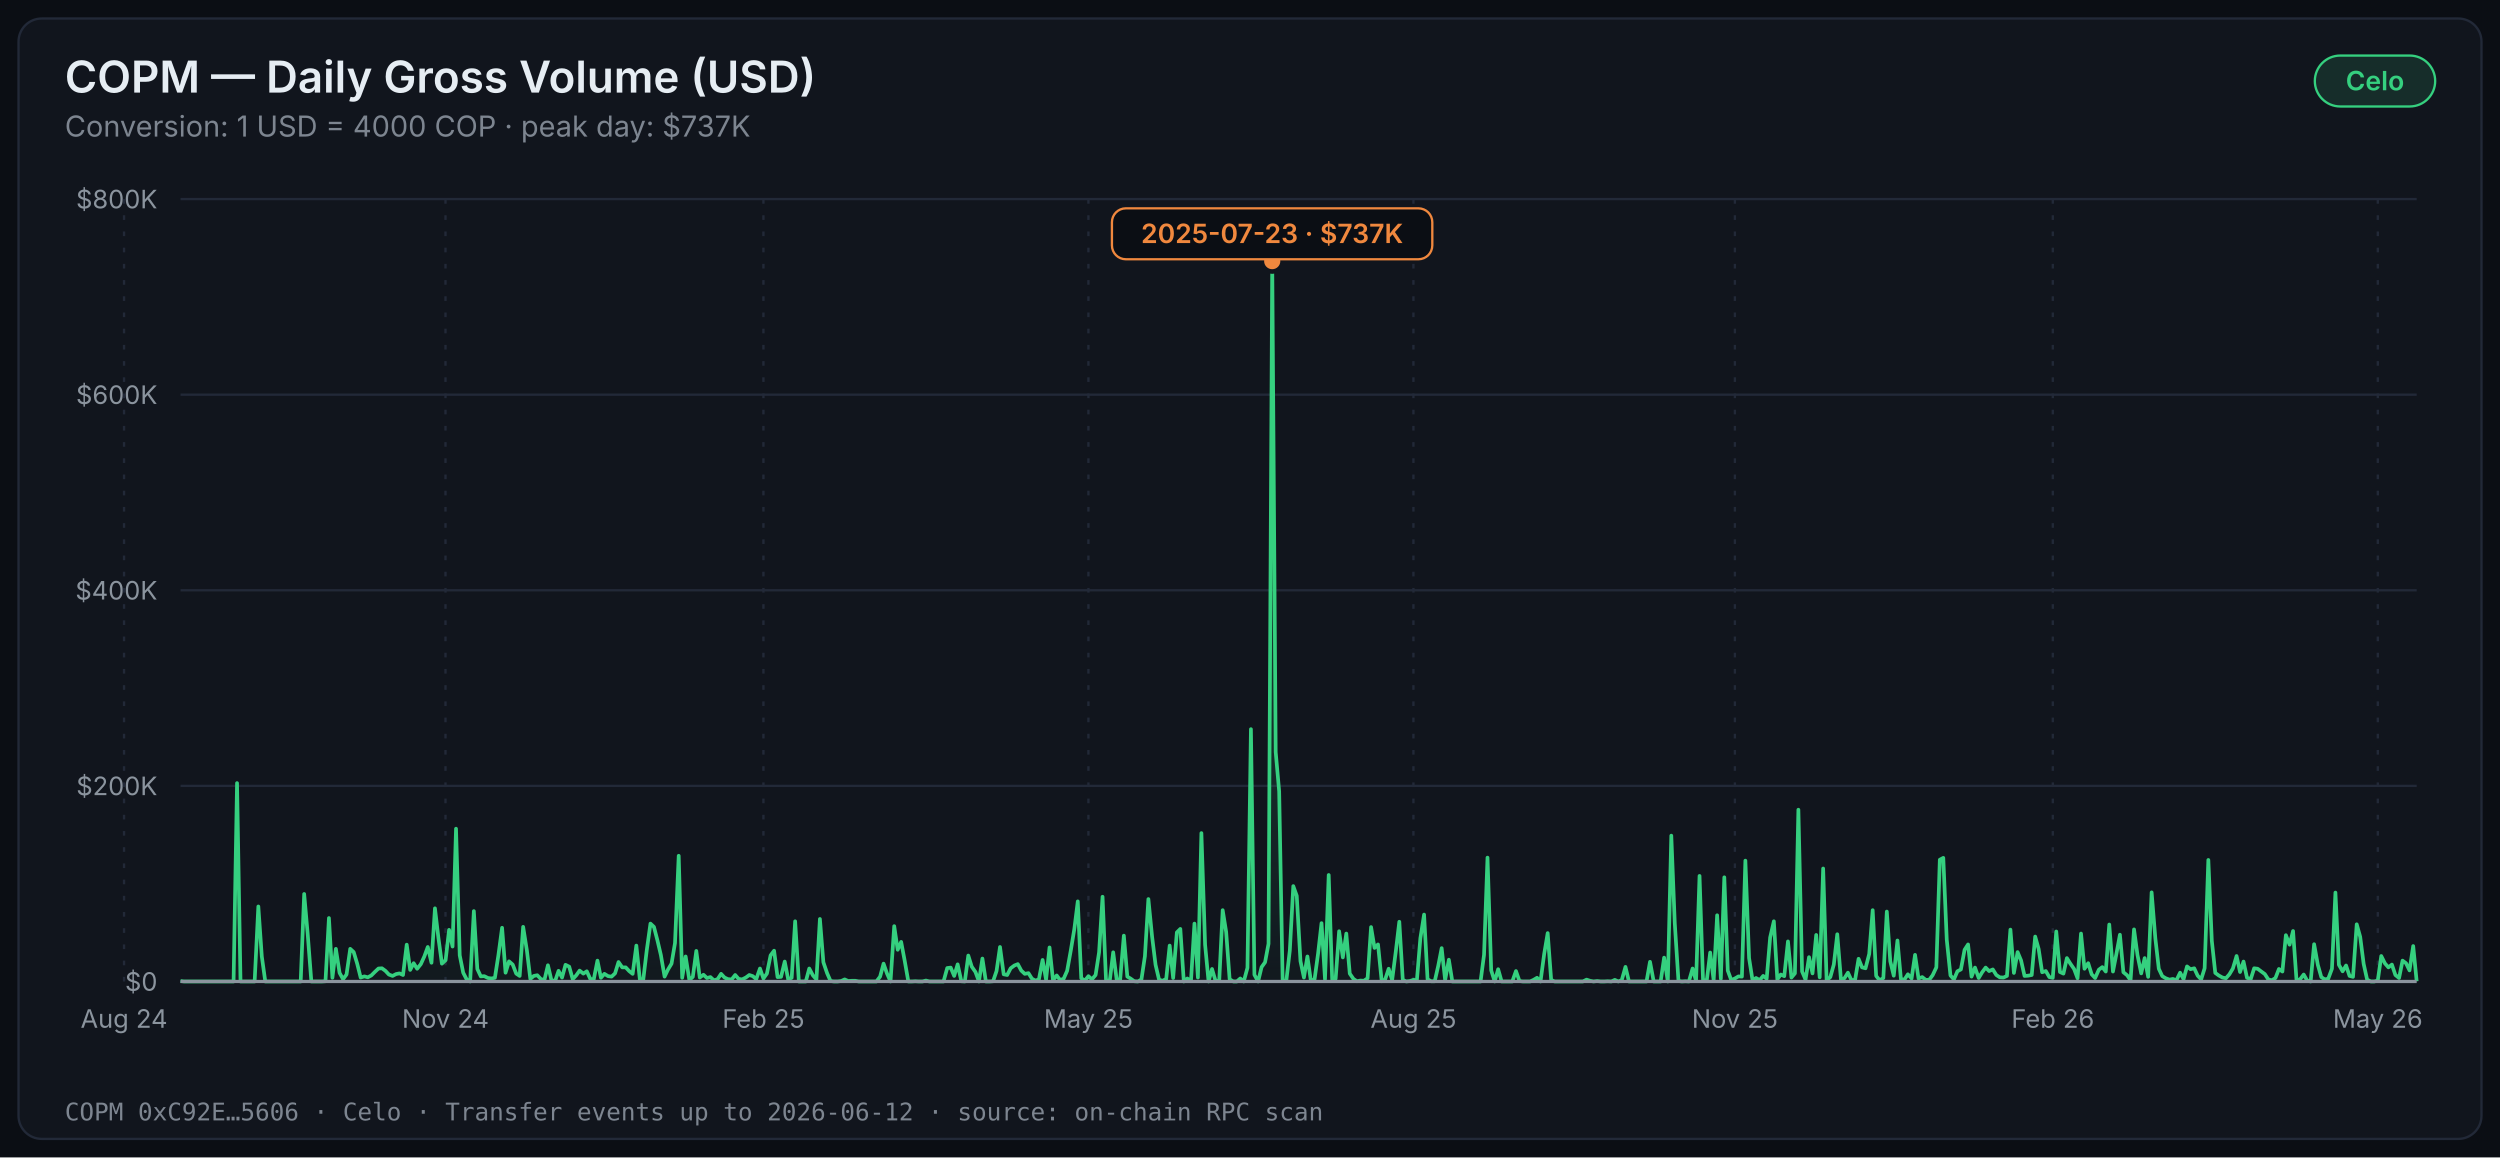
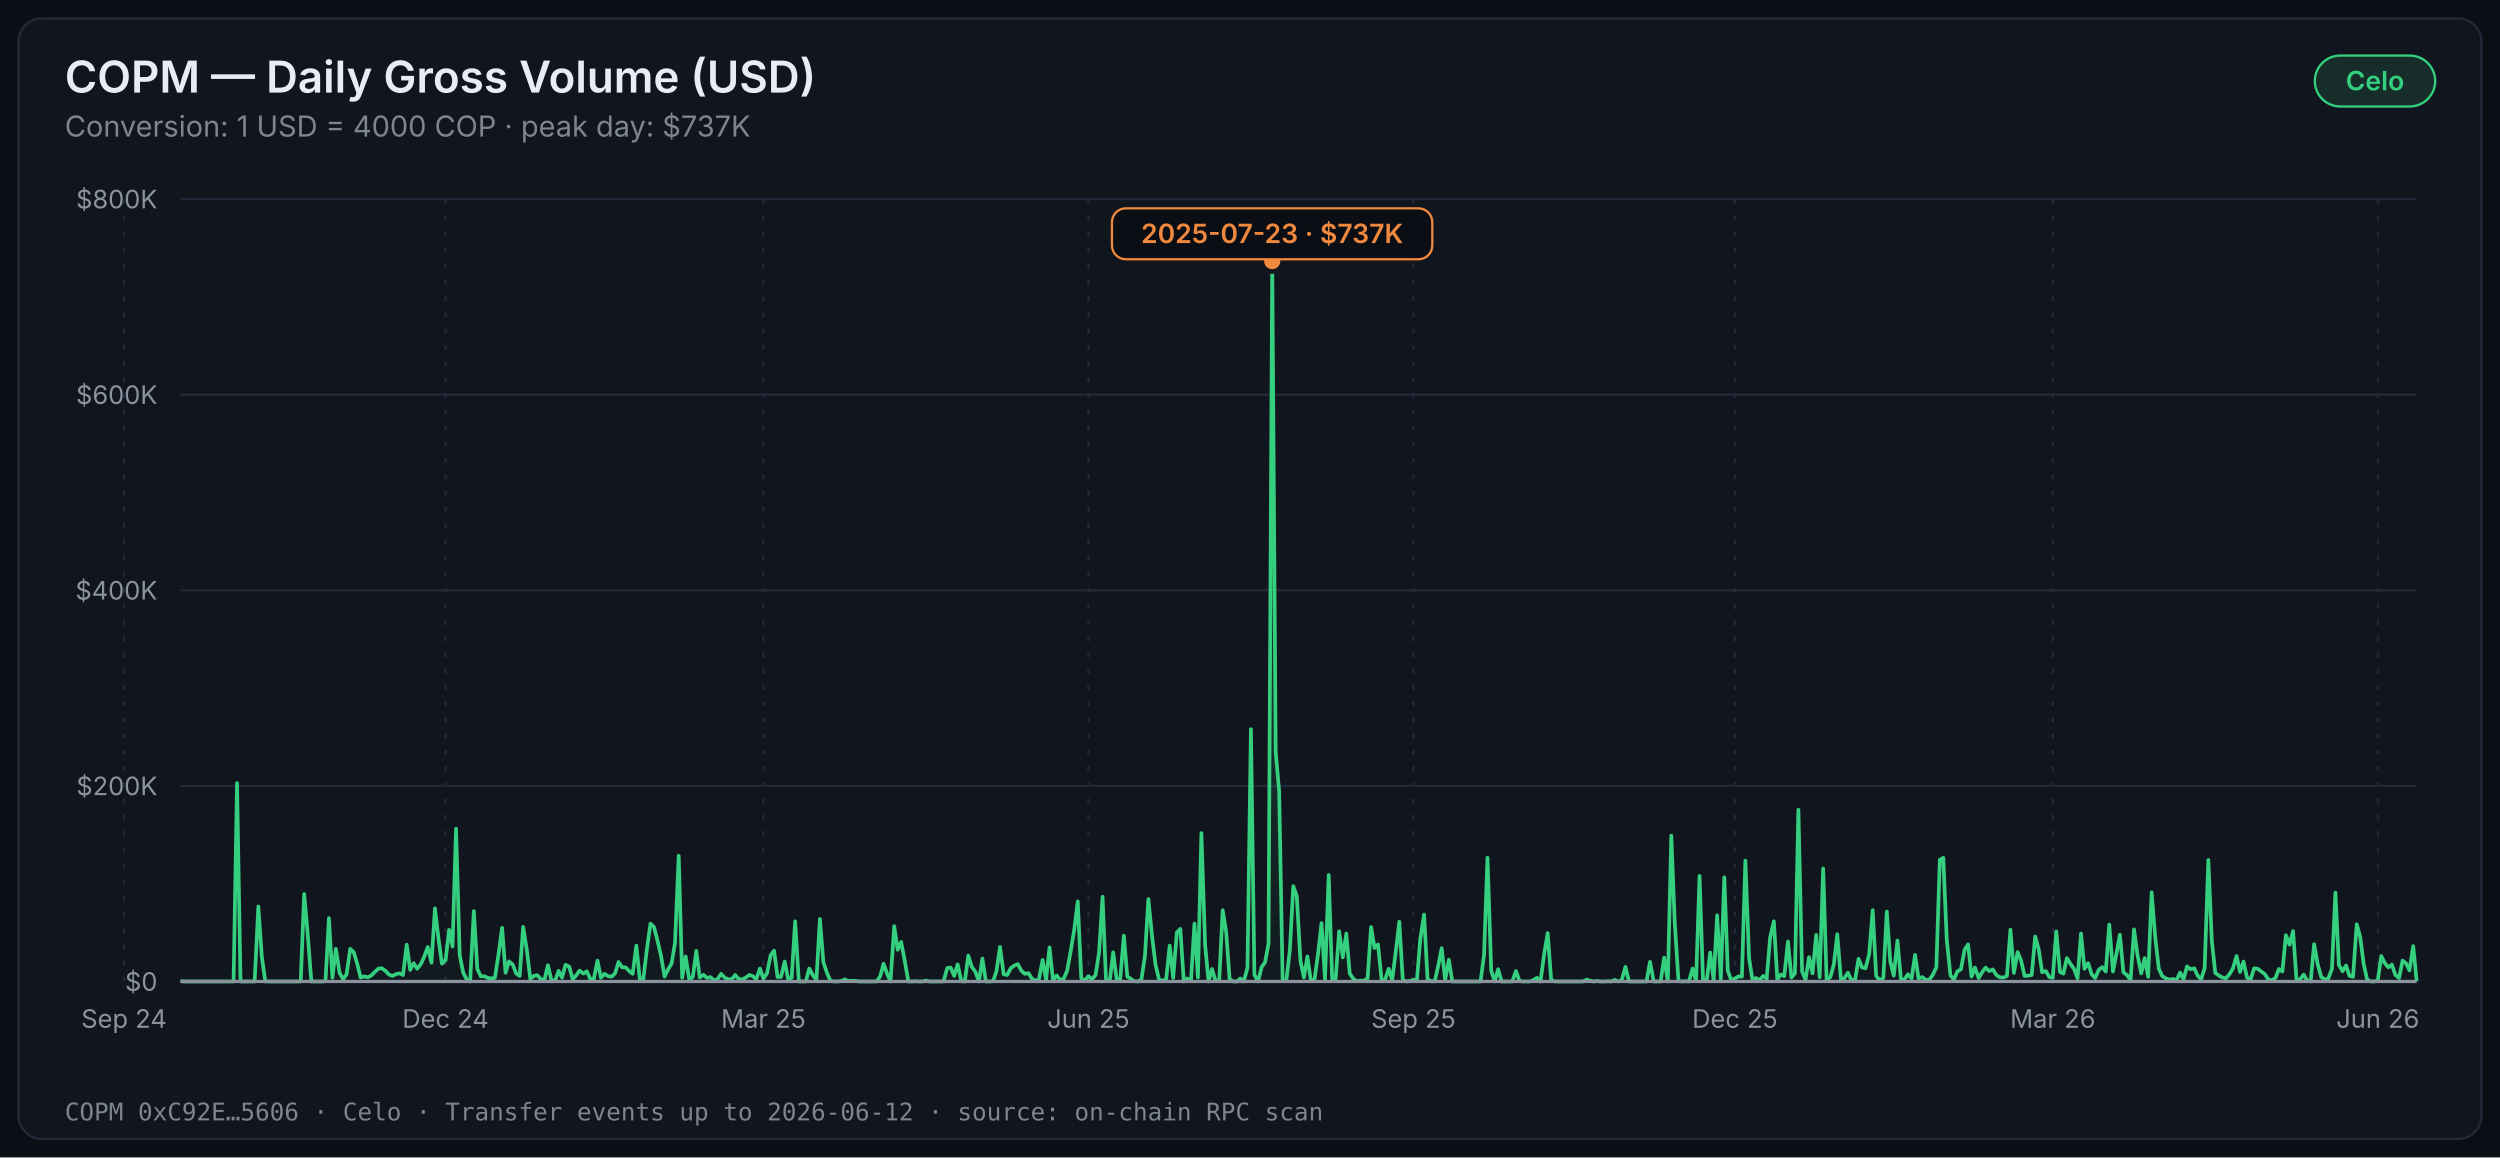
<svg xmlns="http://www.w3.org/2000/svg" width="1080" height="500" viewBox="0 0 1080 500" role="img" aria-label="COPM — Daily Gross Volume (USD)">
  <style>
    .title { font: 600 19px -apple-system, 'Segoe UI', system-ui, sans-serif; fill: #e6edf3; }
    .subtitle { font: 400 12.5px -apple-system, 'Segoe UI', system-ui, sans-serif; fill: #7d8590; }
    .axis { font: 400 11px -apple-system, 'Segoe UI', system-ui, sans-serif; fill: #8b949e; }
    .label { font: 500 12px -apple-system, 'Segoe UI', system-ui, sans-serif; fill: #e6edf3; }
    .annot { font: 600 11.5px -apple-system, 'Segoe UI', system-ui, sans-serif; }
    .badge { font: 600 11.5px -apple-system, 'Segoe UI', system-ui, sans-serif; }
    .footer { font: 400 10.5px ui-monospace, 'SF Mono', Menlo, monospace; fill: #7d8590; }
  </style>
  <defs>
    <linearGradient id="g1" x1="0" y1="0" x2="0" y2="1">
      <stop offset="0%" stop-color="#35d07f" stop-opacity="0.35" />
      <stop offset="100%" stop-color="#35d07f" stop-opacity="0.02" />
    </linearGradient>
  </defs>
  <rect width="1080" height="500" fill="#0b0e14" />
  <rect x="8" y="8" width="1064" height="484" rx="10" fill="#11151d" stroke="#222938" stroke-width="1" />
  <text x="28" y="40" class="title">COPM — Daily Gross Volume (USD)</text>
  <rect x="1000" y="24" width="52" height="22" rx="11" fill="#35d07f22" stroke="#35d07f" stroke-width="1" />
  <text x="1026" y="39" class="badge" fill="#35d07f" text-anchor="middle">Celo</text>
  <text x="28" y="59" class="subtitle">Conversion: 1 USD = 4000 COP · peak day: $737K</text>
  <line x1="78" y1="424" x2="1044" y2="424" stroke="#222938" stroke-width="1" />
  <text x="68" y="428" class="axis" text-anchor="end">$0</text>
  <line x1="78" y1="339.5" x2="1044" y2="339.5" stroke="#222938" stroke-width="1" />
  <text x="68" y="343.5" class="axis" text-anchor="end">$200K</text>
  <line x1="78" y1="255" x2="1044" y2="255" stroke="#222938" stroke-width="1" />
  <text x="68" y="259" class="axis" text-anchor="end">$400K</text>
  <line x1="78" y1="170.5" x2="1044" y2="170.5" stroke="#222938" stroke-width="1" />
  <text x="68" y="174.5" class="axis" text-anchor="end">$600K</text>
  <line x1="78" y1="86" x2="1044" y2="86" stroke="#222938" stroke-width="1" />
  <text x="68" y="90" class="axis" text-anchor="end">$800K</text>
  <line x1="53.583" y1="86" x2="53.583" y2="424" stroke="#222938" stroke-width="1" stroke-dasharray="2,5" />
-   <text x="53.583" y="444" class="axis" text-anchor="middle">Aug 24</text>
+   <text x="53.583" y="444" class="axis" text-anchor="middle">Sep 24</text>
  <line x1="192.455" y1="86" x2="192.455" y2="424" stroke="#222938" stroke-width="1" stroke-dasharray="2,5" />
-   <text x="192.455" y="444" class="axis" text-anchor="middle">Nov 24</text>
+   <text x="192.455" y="444" class="axis" text-anchor="middle">Dec 24</text>
  <line x1="329.801" y1="86" x2="329.801" y2="424" stroke="#222938" stroke-width="1" stroke-dasharray="2,5" />
-   <text x="329.801" y="444" class="axis" text-anchor="middle">Feb 25</text>
+   <text x="329.801" y="444" class="axis" text-anchor="middle">Mar 25</text>
  <line x1="470.199" y1="86" x2="470.199" y2="424" stroke="#222938" stroke-width="1" stroke-dasharray="2,5" />
-   <text x="470.199" y="444" class="axis" text-anchor="middle">May 25</text>
+   <text x="470.199" y="444" class="axis" text-anchor="middle">Jun 25</text>
  <line x1="610.597" y1="86" x2="610.597" y2="424" stroke="#222938" stroke-width="1" stroke-dasharray="2,5" />
-   <text x="610.597" y="444" class="axis" text-anchor="middle">Aug 25</text>
+   <text x="610.597" y="444" class="axis" text-anchor="middle">Sep 25</text>
  <line x1="749.469" y1="86" x2="749.469" y2="424" stroke="#222938" stroke-width="1" stroke-dasharray="2,5" />
-   <text x="749.469" y="444" class="axis" text-anchor="middle">Nov 25</text>
+   <text x="749.469" y="444" class="axis" text-anchor="middle">Dec 25</text>
  <line x1="886.815" y1="86" x2="886.815" y2="424" stroke="#222938" stroke-width="1" stroke-dasharray="2,5" />
-   <text x="886.815" y="444" class="axis" text-anchor="middle">Feb 26</text>
+   <text x="886.815" y="444" class="axis" text-anchor="middle">Mar 26</text>
  <line x1="1027.213" y1="86" x2="1027.213" y2="424" stroke="#222938" stroke-width="1" stroke-dasharray="2,5" />
-   <text x="1027.213" y="444" class="axis" text-anchor="middle">May 26</text>
+   <text x="1027.213" y="444" class="axis" text-anchor="middle">Jun 26</text>
  <path d="M 78 424 L 78.0 423.8 L 79.5 424.0 L 81.1 424.0 L 82.6 424.0 L 84.1 424.0 L 85.6 424.0 L 87.2 424.0 L 88.7 424.0 L 90.2 424.0 L 91.7 424.0 L 93.3 424.0 L 94.8 424.0 L 96.3 424.0 L 97.8 424.0 L 99.4 424.0 L 100.9 424.0 L 102.4 338.3 L 103.9 424.0 L 105.5 424.0 L 107.0 424.0 L 108.5 424.0 L 110.0 424.0 L 111.6 391.6 L 113.1 413.2 L 114.6 424.0 L 116.2 424.0 L 117.7 424.0 L 119.2 424.0 L 120.7 424.0 L 122.3 424.0 L 123.8 424.0 L 125.3 424.0 L 126.8 424.0 L 128.4 424.0 L 129.9 424.0 L 131.4 386.2 L 132.9 403.2 L 134.5 424.0 L 136.0 424.0 L 137.5 424.0 L 139.0 424.0 L 140.6 423.9 L 142.1 396.6 L 143.6 422.4 L 145.1 409.9 L 146.7 420.3 L 148.2 423.0 L 149.7 421.0 L 151.3 409.9 L 152.8 411.3 L 154.3 416.3 L 155.8 422.3 L 157.4 421.8 L 158.9 422.2 L 160.4 421.4 L 161.9 419.9 L 163.5 418.4 L 165.0 418.3 L 166.5 419.4 L 168.0 421.0 L 169.6 421.6 L 171.1 420.8 L 172.6 420.5 L 174.1 421.2 L 175.7 408.1 L 177.2 419.0 L 178.7 416.1 L 180.2 418.5 L 181.8 416.5 L 183.3 413.2 L 184.8 409.1 L 186.4 415.9 L 187.9 392.4 L 189.4 405.2 L 190.9 416.3 L 192.5 414.8 L 194.0 401.7 L 195.5 408.9 L 197.0 358.0 L 198.6 412.7 L 200.1 420.2 L 201.6 423.1 L 203.1 424.0 L 204.7 393.6 L 206.2 418.6 L 207.7 421.8 L 209.2 421.7 L 210.8 422.5 L 212.3 422.7 L 213.8 422.4 L 215.3 412.7 L 216.9 400.8 L 218.4 420.2 L 219.9 415.3 L 221.5 416.7 L 223.0 420.6 L 224.5 421.6 L 226.0 400.4 L 227.6 410.5 L 229.1 422.9 L 230.6 421.6 L 232.1 421.3 L 233.7 423.0 L 235.2 423.3 L 236.7 417.0 L 238.2 423.4 L 239.8 423.8 L 241.3 419.4 L 242.8 422.3 L 244.3 416.8 L 245.9 417.6 L 247.4 423.0 L 248.9 421.4 L 250.4 419.3 L 252.0 420.6 L 253.5 419.6 L 255.0 422.9 L 256.5 423.1 L 258.1 415.0 L 259.6 422.4 L 261.1 420.7 L 262.7 421.7 L 264.2 421.9 L 265.7 420.5 L 267.2 415.6 L 268.8 417.9 L 270.3 417.9 L 271.8 419.5 L 273.3 420.7 L 274.9 408.5 L 276.4 423.0 L 277.9 423.1 L 279.4 410.5 L 281.0 399.0 L 282.5 400.4 L 284.0 406.2 L 285.5 412.6 L 287.1 421.9 L 288.6 418.8 L 290.1 416.3 L 291.6 407.4 L 293.2 369.7 L 294.7 422.4 L 296.2 413.2 L 297.8 423.4 L 299.3 422.0 L 300.8 410.8 L 302.3 422.3 L 303.9 421.1 L 305.4 422.5 L 306.9 422.1 L 308.4 423.5 L 310.0 423.0 L 311.5 420.7 L 313.0 422.3 L 314.5 423.0 L 316.1 423.1 L 317.6 421.2 L 319.1 422.9 L 320.6 423.1 L 322.2 422.3 L 323.7 421.2 L 325.2 421.7 L 326.7 423.0 L 328.3 418.4 L 329.8 422.7 L 331.3 420.6 L 332.9 412.7 L 334.4 410.7 L 335.9 422.1 L 337.4 422.0 L 339.0 415.4 L 340.5 423.1 L 342.0 422.4 L 343.5 398.0 L 345.1 424.0 L 346.6 424.0 L 348.1 424.0 L 349.6 418.4 L 351.2 421.4 L 352.7 423.1 L 354.2 397.0 L 355.7 415.7 L 357.3 420.4 L 358.8 423.8 L 360.3 424.0 L 361.8 424.0 L 363.4 423.8 L 364.9 423.1 L 366.4 423.8 L 368.0 423.7 L 369.5 423.7 L 371.0 424.0 L 372.5 424.0 L 374.1 424.0 L 375.6 424.0 L 377.1 424.0 L 378.6 424.0 L 380.2 421.9 L 381.7 416.3 L 383.2 420.6 L 384.7 424.0 L 386.3 400.1 L 387.8 410.3 L 389.3 406.9 L 390.8 414.9 L 392.4 424.0 L 393.9 424.0 L 395.4 423.9 L 396.9 424.0 L 398.5 424.0 L 400.0 423.6 L 401.5 424.0 L 403.1 424.0 L 404.6 424.0 L 406.1 424.0 L 407.6 424.0 L 409.2 418.2 L 410.7 418.0 L 412.2 421.6 L 413.7 416.6 L 415.3 423.9 L 416.8 424.0 L 418.3 412.8 L 419.8 417.6 L 421.4 419.9 L 422.9 424.0 L 424.4 414.1 L 425.9 424.0 L 427.5 424.0 L 429.0 423.9 L 430.5 419.5 L 432.0 409.1 L 433.6 420.9 L 435.1 421.2 L 436.6 418.3 L 438.2 417.1 L 439.7 416.5 L 441.2 419.3 L 442.7 420.7 L 444.3 420.4 L 445.8 422.8 L 447.3 423.6 L 448.8 423.1 L 450.4 414.7 L 451.9 423.2 L 453.4 409.3 L 454.9 423.5 L 456.5 421.4 L 458.0 423.4 L 459.5 422.8 L 461.0 419.4 L 462.6 410.5 L 464.1 401.4 L 465.6 389.4 L 467.1 422.6 L 468.7 423.6 L 470.2 421.7 L 471.7 423.1 L 473.3 421.2 L 474.8 411.4 L 476.3 387.4 L 477.8 423.5 L 479.4 423.8 L 480.9 411.4 L 482.4 423.2 L 483.9 423.3 L 485.5 404.2 L 487.0 421.9 L 488.5 422.8 L 490.0 423.9 L 491.6 424.0 L 493.1 423.1 L 494.6 413.1 L 496.1 388.4 L 497.7 404.6 L 499.2 416.8 L 500.7 423.2 L 502.2 423.7 L 503.8 422.9 L 505.3 408.5 L 506.8 422.5 L 508.4 402.8 L 509.9 401.3 L 511.4 424.0 L 512.9 422.7 L 514.5 423.8 L 516.0 399.0 L 517.5 422.3 L 519.0 359.9 L 520.6 408.1 L 522.1 424.0 L 523.6 418.6 L 525.1 423.7 L 526.7 423.8 L 528.2 393.2 L 529.7 402.6 L 531.2 423.0 L 532.8 424.0 L 534.3 424.0 L 535.8 422.7 L 537.3 424.0 L 538.9 418.1 L 540.4 315.0 L 541.9 421.1 L 543.5 424.0 L 545.0 417.8 L 546.5 415.7 L 548.0 407.7 L 549.6 112.8 L 551.1 324.9 L 552.6 341.9 L 554.1 423.8 L 555.7 423.6 L 557.2 410.6 L 558.7 382.8 L 560.2 387.0 L 561.8 415.2 L 563.3 422.3 L 564.8 413.2 L 566.3 423.8 L 567.9 423.0 L 569.4 412.0 L 570.9 398.8 L 572.4 423.0 L 574.0 378.0 L 575.5 423.1 L 577.0 422.8 L 578.5 402.3 L 580.1 413.6 L 581.6 403.3 L 583.1 420.6 L 584.7 422.9 L 586.2 423.9 L 587.7 423.6 L 589.2 423.7 L 590.8 422.6 L 592.3 400.5 L 593.8 409.5 L 595.3 408.0 L 596.9 423.9 L 598.4 423.1 L 599.9 418.5 L 601.4 423.4 L 603.0 410.9 L 604.5 398.2 L 606.0 423.3 L 607.5 424.0 L 609.1 423.8 L 610.6 423.3 L 612.1 423.4 L 613.6 405.3 L 615.2 395.1 L 616.7 423.0 L 618.2 423.9 L 619.8 423.9 L 621.3 417.3 L 622.8 409.6 L 624.3 423.4 L 625.9 414.6 L 627.4 424.0 L 628.9 424.0 L 630.4 424.0 L 632.0 424.0 L 633.5 424.0 L 635.0 424.0 L 636.5 424.0 L 638.1 424.0 L 639.6 424.0 L 641.1 412.5 L 642.6 370.5 L 644.2 419.2 L 645.7 424.0 L 647.2 418.7 L 648.7 424.0 L 650.3 424.0 L 651.8 424.0 L 653.3 424.0 L 654.9 419.5 L 656.4 423.8 L 657.9 424.0 L 659.4 424.0 L 661.0 424.0 L 662.5 423.3 L 664.0 422.4 L 665.5 424.0 L 667.1 412.0 L 668.6 403.1 L 670.1 423.3 L 671.6 424.0 L 673.2 424.0 L 674.7 424.0 L 676.2 424.0 L 677.7 424.0 L 679.3 424.0 L 680.8 424.0 L 682.3 424.0 L 683.8 424.0 L 685.4 423.2 L 686.9 423.7 L 688.4 424.0 L 690.0 423.8 L 691.5 424.0 L 693.0 424.0 L 694.5 423.9 L 696.1 424.0 L 697.6 423.3 L 699.1 424.0 L 700.6 423.4 L 702.2 417.7 L 703.7 424.0 L 705.2 424.0 L 706.7 424.0 L 708.3 424.0 L 709.8 424.0 L 711.3 424.0 L 712.8 415.5 L 714.4 424.0 L 715.9 424.0 L 717.4 424.0 L 718.9 413.7 L 720.5 424.0 L 722.0 361.0 L 723.5 398.8 L 725.1 423.8 L 726.6 424.0 L 728.1 423.9 L 729.6 424.0 L 731.2 418.4 L 732.7 423.8 L 734.2 378.4 L 735.7 423.2 L 737.3 423.8 L 738.8 411.5 L 740.3 423.5 L 741.8 395.4 L 743.4 422.8 L 744.9 379.0 L 746.4 419.3 L 747.9 423.4 L 749.5 422.7 L 751.0 421.8 L 752.5 421.9 L 754.0 371.8 L 755.6 413.9 L 757.1 423.5 L 758.6 422.5 L 760.2 423.4 L 761.7 421.6 L 763.2 422.8 L 764.7 405.0 L 766.3 398.0 L 767.8 423.1 L 769.3 421.0 L 770.8 421.7 L 772.4 406.7 L 773.9 422.3 L 775.4 420.5 L 776.9 349.8 L 778.5 419.7 L 780.0 423.2 L 781.5 413.5 L 783.0 420.5 L 784.6 403.9 L 786.1 422.2 L 787.6 375.2 L 789.1 423.5 L 790.7 422.1 L 792.2 416.7 L 793.7 403.6 L 795.3 423.3 L 796.8 422.6 L 798.3 420.2 L 799.8 423.4 L 801.4 423.3 L 802.9 414.2 L 804.4 417.9 L 805.9 418.3 L 807.5 412.1 L 809.0 393.2 L 810.5 421.6 L 812.0 423.5 L 813.6 422.5 L 815.1 393.8 L 816.6 415.3 L 818.1 421.5 L 819.7 406.3 L 821.2 423.0 L 822.7 423.2 L 824.2 420.9 L 825.8 422.7 L 827.3 412.5 L 828.8 422.7 L 830.4 422.1 L 831.9 423.3 L 833.4 423.3 L 834.9 421.3 L 836.5 417.9 L 838.0 371.4 L 839.5 370.6 L 841.0 406.0 L 842.6 421.4 L 844.1 423.1 L 845.6 419.6 L 847.1 418.8 L 848.7 410.3 L 850.2 408.0 L 851.7 421.9 L 853.2 418.0 L 854.8 422.5 L 856.3 420.0 L 857.8 418.0 L 859.3 419.5 L 860.9 418.8 L 862.4 421.2 L 863.9 422.2 L 865.5 422.3 L 867.0 421.6 L 868.5 401.6 L 870.0 420.3 L 871.6 411.3 L 873.1 414.9 L 874.6 421.6 L 876.1 421.5 L 877.7 421.2 L 879.2 404.6 L 880.7 410.0 L 882.2 420.0 L 883.8 419.5 L 885.3 422.1 L 886.8 422.4 L 888.3 402.4 L 889.9 419.9 L 891.4 420.6 L 892.9 413.9 L 894.4 416.3 L 896.0 418.6 L 897.5 422.6 L 899.0 403.3 L 900.5 418.5 L 902.1 416.1 L 903.6 420.9 L 905.1 422.5 L 906.7 418.9 L 908.2 417.8 L 909.7 419.7 L 911.2 399.4 L 912.8 419.7 L 914.3 412.0 L 915.8 403.8 L 917.3 420.0 L 918.9 421.3 L 920.4 423.5 L 921.9 401.5 L 923.4 412.6 L 925.0 420.5 L 926.5 413.9 L 928.0 422.0 L 929.5 385.5 L 931.1 405.3 L 932.6 418.5 L 934.1 421.7 L 935.6 422.6 L 937.2 423.2 L 938.7 422.9 L 940.2 423.5 L 941.8 420.2 L 943.3 423.0 L 944.8 417.5 L 946.3 418.7 L 947.9 418.3 L 949.4 421.5 L 950.9 423.1 L 952.4 418.3 L 954.0 371.5 L 955.5 406.4 L 957.0 420.3 L 958.5 421.4 L 960.1 422.3 L 961.6 422.6 L 963.1 420.9 L 964.6 418.4 L 966.2 413.0 L 967.7 419.9 L 969.2 415.4 L 970.7 422.4 L 972.3 423.0 L 973.8 418.3 L 975.3 418.5 L 976.9 419.7 L 978.4 420.8 L 979.9 423.1 L 981.4 423.5 L 983.0 422.5 L 984.5 418.6 L 986.0 419.7 L 987.5 404.0 L 989.1 408.1 L 990.6 402.2 L 992.1 423.5 L 993.6 423.1 L 995.2 421.0 L 996.7 423.6 L 998.2 424.0 L 999.7 407.9 L 1001.3 416.8 L 1002.8 422.1 L 1004.3 423.1 L 1005.8 422.8 L 1007.4 418.5 L 1008.9 385.6 L 1010.4 416.8 L 1012.0 419.6 L 1013.5 417.1 L 1015.0 421.6 L 1016.5 422.0 L 1018.1 399.3 L 1019.6 404.7 L 1021.1 416.4 L 1022.6 423.2 L 1024.2 424.0 L 1025.7 424.0 L 1027.2 423.6 L 1028.7 413.0 L 1030.3 416.2 L 1031.8 417.9 L 1033.3 416.7 L 1034.8 421.2 L 1036.4 422.5 L 1037.9 415.0 L 1039.4 416.1 L 1040.9 419.2 L 1042.5 408.7 L 1044.0 423.9 L 1044 424 Z" fill="url(#g1)" />
  <path d="M 78.0 423.8 L 79.5 424.0 L 81.1 424.0 L 82.6 424.0 L 84.1 424.0 L 85.6 424.0 L 87.2 424.0 L 88.7 424.0 L 90.2 424.0 L 91.7 424.0 L 93.3 424.0 L 94.8 424.0 L 96.3 424.0 L 97.8 424.0 L 99.4 424.0 L 100.9 424.0 L 102.4 338.3 L 103.9 424.0 L 105.5 424.0 L 107.0 424.0 L 108.5 424.0 L 110.0 424.0 L 111.6 391.6 L 113.1 413.2 L 114.6 424.0 L 116.2 424.0 L 117.7 424.0 L 119.2 424.0 L 120.7 424.0 L 122.3 424.0 L 123.8 424.0 L 125.3 424.0 L 126.8 424.0 L 128.4 424.0 L 129.9 424.0 L 131.4 386.2 L 132.9 403.2 L 134.5 424.0 L 136.0 424.0 L 137.5 424.0 L 139.0 424.0 L 140.6 423.9 L 142.1 396.6 L 143.6 422.4 L 145.1 409.9 L 146.7 420.3 L 148.2 423.0 L 149.7 421.0 L 151.3 409.9 L 152.8 411.3 L 154.3 416.3 L 155.8 422.3 L 157.4 421.8 L 158.9 422.2 L 160.4 421.4 L 161.9 419.9 L 163.5 418.4 L 165.0 418.3 L 166.5 419.4 L 168.0 421.0 L 169.6 421.6 L 171.1 420.8 L 172.6 420.5 L 174.1 421.2 L 175.7 408.1 L 177.2 419.0 L 178.7 416.1 L 180.2 418.5 L 181.8 416.5 L 183.3 413.2 L 184.8 409.1 L 186.4 415.9 L 187.9 392.4 L 189.4 405.2 L 190.9 416.3 L 192.5 414.8 L 194.0 401.7 L 195.5 408.9 L 197.0 358.0 L 198.6 412.7 L 200.1 420.2 L 201.6 423.1 L 203.1 424.0 L 204.7 393.6 L 206.2 418.6 L 207.7 421.8 L 209.2 421.7 L 210.8 422.5 L 212.3 422.7 L 213.8 422.4 L 215.3 412.7 L 216.9 400.8 L 218.4 420.2 L 219.9 415.3 L 221.5 416.7 L 223.0 420.6 L 224.5 421.6 L 226.0 400.4 L 227.6 410.5 L 229.1 422.9 L 230.6 421.6 L 232.1 421.3 L 233.7 423.0 L 235.2 423.3 L 236.7 417.0 L 238.2 423.4 L 239.8 423.8 L 241.3 419.4 L 242.8 422.3 L 244.3 416.8 L 245.9 417.6 L 247.4 423.0 L 248.9 421.4 L 250.4 419.3 L 252.0 420.6 L 253.5 419.6 L 255.0 422.9 L 256.5 423.1 L 258.1 415.0 L 259.6 422.4 L 261.1 420.7 L 262.7 421.7 L 264.2 421.9 L 265.7 420.5 L 267.2 415.6 L 268.8 417.9 L 270.3 417.9 L 271.8 419.5 L 273.3 420.7 L 274.9 408.5 L 276.4 423.0 L 277.9 423.1 L 279.4 410.5 L 281.0 399.0 L 282.5 400.4 L 284.0 406.2 L 285.5 412.6 L 287.1 421.9 L 288.6 418.8 L 290.1 416.3 L 291.6 407.4 L 293.2 369.7 L 294.7 422.4 L 296.2 413.2 L 297.8 423.4 L 299.3 422.0 L 300.8 410.8 L 302.3 422.3 L 303.9 421.1 L 305.4 422.5 L 306.9 422.1 L 308.4 423.5 L 310.0 423.0 L 311.5 420.7 L 313.0 422.3 L 314.5 423.0 L 316.1 423.1 L 317.6 421.2 L 319.1 422.9 L 320.6 423.1 L 322.2 422.3 L 323.7 421.2 L 325.2 421.7 L 326.7 423.0 L 328.3 418.4 L 329.8 422.7 L 331.3 420.6 L 332.9 412.7 L 334.4 410.7 L 335.9 422.1 L 337.4 422.0 L 339.0 415.4 L 340.5 423.1 L 342.0 422.4 L 343.5 398.0 L 345.1 424.0 L 346.6 424.0 L 348.1 424.0 L 349.6 418.4 L 351.2 421.4 L 352.7 423.1 L 354.2 397.0 L 355.7 415.7 L 357.3 420.4 L 358.8 423.8 L 360.3 424.0 L 361.8 424.0 L 363.4 423.8 L 364.9 423.1 L 366.4 423.8 L 368.0 423.7 L 369.5 423.7 L 371.0 424.0 L 372.5 424.0 L 374.1 424.0 L 375.6 424.0 L 377.1 424.0 L 378.6 424.0 L 380.2 421.9 L 381.7 416.3 L 383.2 420.6 L 384.7 424.0 L 386.3 400.1 L 387.8 410.3 L 389.3 406.9 L 390.8 414.9 L 392.4 424.0 L 393.9 424.0 L 395.4 423.9 L 396.9 424.0 L 398.5 424.0 L 400.0 423.6 L 401.5 424.0 L 403.1 424.0 L 404.6 424.0 L 406.1 424.0 L 407.6 424.0 L 409.2 418.2 L 410.7 418.0 L 412.2 421.6 L 413.7 416.6 L 415.3 423.9 L 416.8 424.0 L 418.3 412.8 L 419.8 417.6 L 421.4 419.9 L 422.9 424.0 L 424.4 414.1 L 425.9 424.0 L 427.5 424.0 L 429.0 423.9 L 430.5 419.5 L 432.0 409.1 L 433.6 420.9 L 435.1 421.2 L 436.6 418.3 L 438.2 417.1 L 439.7 416.5 L 441.2 419.3 L 442.7 420.7 L 444.3 420.4 L 445.8 422.8 L 447.3 423.6 L 448.8 423.1 L 450.4 414.7 L 451.9 423.2 L 453.4 409.3 L 454.9 423.5 L 456.5 421.4 L 458.0 423.4 L 459.5 422.8 L 461.0 419.4 L 462.6 410.5 L 464.1 401.4 L 465.6 389.4 L 467.1 422.6 L 468.7 423.6 L 470.2 421.7 L 471.7 423.1 L 473.3 421.2 L 474.8 411.4 L 476.3 387.4 L 477.8 423.5 L 479.4 423.8 L 480.9 411.4 L 482.4 423.2 L 483.9 423.3 L 485.5 404.2 L 487.0 421.9 L 488.5 422.8 L 490.0 423.9 L 491.6 424.0 L 493.1 423.1 L 494.6 413.1 L 496.1 388.4 L 497.7 404.6 L 499.2 416.8 L 500.7 423.2 L 502.2 423.7 L 503.8 422.9 L 505.3 408.5 L 506.8 422.5 L 508.4 402.8 L 509.9 401.3 L 511.4 424.0 L 512.9 422.7 L 514.5 423.8 L 516.0 399.0 L 517.5 422.3 L 519.0 359.9 L 520.6 408.1 L 522.1 424.0 L 523.6 418.6 L 525.1 423.7 L 526.7 423.8 L 528.2 393.2 L 529.7 402.6 L 531.2 423.0 L 532.8 424.0 L 534.3 424.0 L 535.8 422.7 L 537.3 424.0 L 538.9 418.1 L 540.4 315.0 L 541.9 421.1 L 543.5 424.0 L 545.0 417.8 L 546.5 415.7 L 548.0 407.7 L 549.6 112.8 L 551.1 324.9 L 552.6 341.9 L 554.1 423.8 L 555.7 423.6 L 557.2 410.6 L 558.7 382.8 L 560.2 387.0 L 561.8 415.2 L 563.3 422.3 L 564.8 413.2 L 566.3 423.8 L 567.9 423.0 L 569.4 412.0 L 570.9 398.8 L 572.4 423.0 L 574.0 378.0 L 575.5 423.1 L 577.0 422.8 L 578.5 402.3 L 580.1 413.6 L 581.6 403.3 L 583.1 420.6 L 584.7 422.9 L 586.2 423.9 L 587.7 423.6 L 589.2 423.7 L 590.8 422.6 L 592.3 400.5 L 593.8 409.5 L 595.3 408.0 L 596.9 423.9 L 598.4 423.1 L 599.9 418.5 L 601.4 423.4 L 603.0 410.9 L 604.5 398.2 L 606.0 423.3 L 607.5 424.0 L 609.1 423.8 L 610.6 423.3 L 612.1 423.4 L 613.6 405.3 L 615.2 395.1 L 616.7 423.0 L 618.2 423.9 L 619.8 423.9 L 621.3 417.3 L 622.8 409.6 L 624.3 423.4 L 625.9 414.6 L 627.4 424.0 L 628.9 424.0 L 630.4 424.0 L 632.0 424.0 L 633.5 424.0 L 635.0 424.0 L 636.5 424.0 L 638.1 424.0 L 639.6 424.0 L 641.1 412.5 L 642.6 370.5 L 644.2 419.2 L 645.7 424.0 L 647.2 418.7 L 648.7 424.0 L 650.3 424.0 L 651.8 424.0 L 653.3 424.0 L 654.9 419.5 L 656.4 423.8 L 657.9 424.0 L 659.4 424.0 L 661.0 424.0 L 662.5 423.3 L 664.0 422.4 L 665.5 424.0 L 667.1 412.0 L 668.6 403.1 L 670.1 423.3 L 671.6 424.0 L 673.2 424.0 L 674.7 424.0 L 676.2 424.0 L 677.7 424.0 L 679.3 424.0 L 680.8 424.0 L 682.3 424.0 L 683.8 424.0 L 685.4 423.2 L 686.9 423.7 L 688.4 424.0 L 690.0 423.8 L 691.5 424.0 L 693.0 424.0 L 694.5 423.9 L 696.1 424.0 L 697.6 423.3 L 699.1 424.0 L 700.6 423.4 L 702.2 417.7 L 703.7 424.0 L 705.2 424.0 L 706.7 424.0 L 708.3 424.0 L 709.8 424.0 L 711.3 424.0 L 712.8 415.5 L 714.4 424.0 L 715.9 424.0 L 717.4 424.0 L 718.9 413.7 L 720.5 424.0 L 722.0 361.0 L 723.5 398.8 L 725.1 423.8 L 726.6 424.0 L 728.1 423.9 L 729.6 424.0 L 731.2 418.4 L 732.7 423.8 L 734.2 378.4 L 735.7 423.2 L 737.3 423.8 L 738.8 411.5 L 740.3 423.5 L 741.8 395.4 L 743.4 422.8 L 744.9 379.0 L 746.4 419.3 L 747.9 423.4 L 749.5 422.7 L 751.0 421.8 L 752.5 421.9 L 754.0 371.8 L 755.6 413.9 L 757.1 423.5 L 758.6 422.5 L 760.2 423.4 L 761.7 421.6 L 763.2 422.8 L 764.7 405.0 L 766.3 398.0 L 767.8 423.1 L 769.3 421.0 L 770.8 421.7 L 772.4 406.7 L 773.9 422.3 L 775.4 420.5 L 776.9 349.8 L 778.5 419.7 L 780.0 423.2 L 781.5 413.5 L 783.0 420.5 L 784.6 403.9 L 786.1 422.2 L 787.6 375.2 L 789.1 423.5 L 790.7 422.1 L 792.2 416.7 L 793.7 403.6 L 795.3 423.3 L 796.8 422.6 L 798.3 420.2 L 799.8 423.4 L 801.4 423.3 L 802.9 414.2 L 804.4 417.9 L 805.9 418.3 L 807.5 412.1 L 809.0 393.2 L 810.5 421.6 L 812.0 423.5 L 813.6 422.5 L 815.1 393.8 L 816.6 415.3 L 818.1 421.5 L 819.7 406.3 L 821.2 423.0 L 822.7 423.2 L 824.2 420.9 L 825.8 422.7 L 827.3 412.5 L 828.8 422.7 L 830.4 422.1 L 831.9 423.3 L 833.4 423.3 L 834.9 421.3 L 836.5 417.9 L 838.0 371.4 L 839.5 370.6 L 841.0 406.0 L 842.6 421.4 L 844.1 423.1 L 845.6 419.6 L 847.1 418.8 L 848.7 410.3 L 850.2 408.0 L 851.7 421.9 L 853.2 418.0 L 854.8 422.5 L 856.3 420.0 L 857.8 418.0 L 859.3 419.5 L 860.9 418.8 L 862.4 421.2 L 863.9 422.2 L 865.5 422.3 L 867.0 421.6 L 868.5 401.6 L 870.0 420.3 L 871.6 411.3 L 873.1 414.9 L 874.6 421.6 L 876.1 421.5 L 877.7 421.2 L 879.2 404.6 L 880.7 410.0 L 882.2 420.0 L 883.8 419.5 L 885.3 422.1 L 886.8 422.4 L 888.3 402.4 L 889.9 419.9 L 891.4 420.6 L 892.9 413.9 L 894.4 416.3 L 896.0 418.6 L 897.5 422.6 L 899.0 403.3 L 900.5 418.5 L 902.1 416.1 L 903.6 420.9 L 905.1 422.5 L 906.7 418.9 L 908.2 417.8 L 909.7 419.7 L 911.2 399.4 L 912.8 419.7 L 914.3 412.0 L 915.8 403.8 L 917.3 420.0 L 918.9 421.3 L 920.4 423.5 L 921.9 401.5 L 923.4 412.6 L 925.0 420.5 L 926.5 413.9 L 928.0 422.0 L 929.5 385.5 L 931.1 405.3 L 932.6 418.5 L 934.1 421.7 L 935.6 422.6 L 937.2 423.2 L 938.7 422.9 L 940.2 423.5 L 941.8 420.2 L 943.3 423.0 L 944.8 417.5 L 946.3 418.7 L 947.9 418.3 L 949.4 421.5 L 950.9 423.1 L 952.4 418.3 L 954.0 371.5 L 955.5 406.4 L 957.0 420.3 L 958.5 421.4 L 960.1 422.3 L 961.6 422.6 L 963.1 420.9 L 964.6 418.4 L 966.2 413.0 L 967.7 419.9 L 969.2 415.4 L 970.7 422.4 L 972.3 423.0 L 973.8 418.3 L 975.3 418.5 L 976.9 419.7 L 978.4 420.8 L 979.9 423.1 L 981.4 423.5 L 983.0 422.5 L 984.5 418.6 L 986.0 419.7 L 987.5 404.0 L 989.1 408.1 L 990.6 402.2 L 992.1 423.5 L 993.6 423.1 L 995.2 421.0 L 996.7 423.6 L 998.2 424.0 L 999.7 407.9 L 1001.3 416.8 L 1002.8 422.1 L 1004.3 423.1 L 1005.8 422.8 L 1007.4 418.5 L 1008.9 385.6 L 1010.4 416.8 L 1012.0 419.6 L 1013.5 417.1 L 1015.0 421.6 L 1016.5 422.0 L 1018.1 399.3 L 1019.6 404.7 L 1021.1 416.4 L 1022.6 423.2 L 1024.2 424.0 L 1025.7 424.0 L 1027.2 423.6 L 1028.7 413.0 L 1030.3 416.2 L 1031.8 417.9 L 1033.3 416.7 L 1034.8 421.2 L 1036.4 422.5 L 1037.9 415.0 L 1039.4 416.1 L 1040.9 419.2 L 1042.5 408.7 L 1044.0 423.9" stroke="#35d07f" stroke-width="1.6" fill="none" stroke-linejoin="round" />
  <circle cx="549.6" cy="112.8" r="4.5" fill="#f0883e" stroke="#11151d" stroke-width="2" />
  <rect x="480.355" y="90" width="138.4" height="22" rx="6" fill="#0b0e14" stroke="#f0883e" stroke-width="1" />
  <text x="549.555" y="105" class="annot" fill="#f0883e" text-anchor="middle">2025-07-23 · $737K</text>
  <line x1="78" y1="424" x2="1044" y2="424" stroke="#8b949e" stroke-width="1.4" />
  <text x="28" y="484" class="footer">COPM 0xC92E…5606 · Celo · Transfer events up to 2026-06-12 · source: on-chain RPC scan</text>
</svg>
